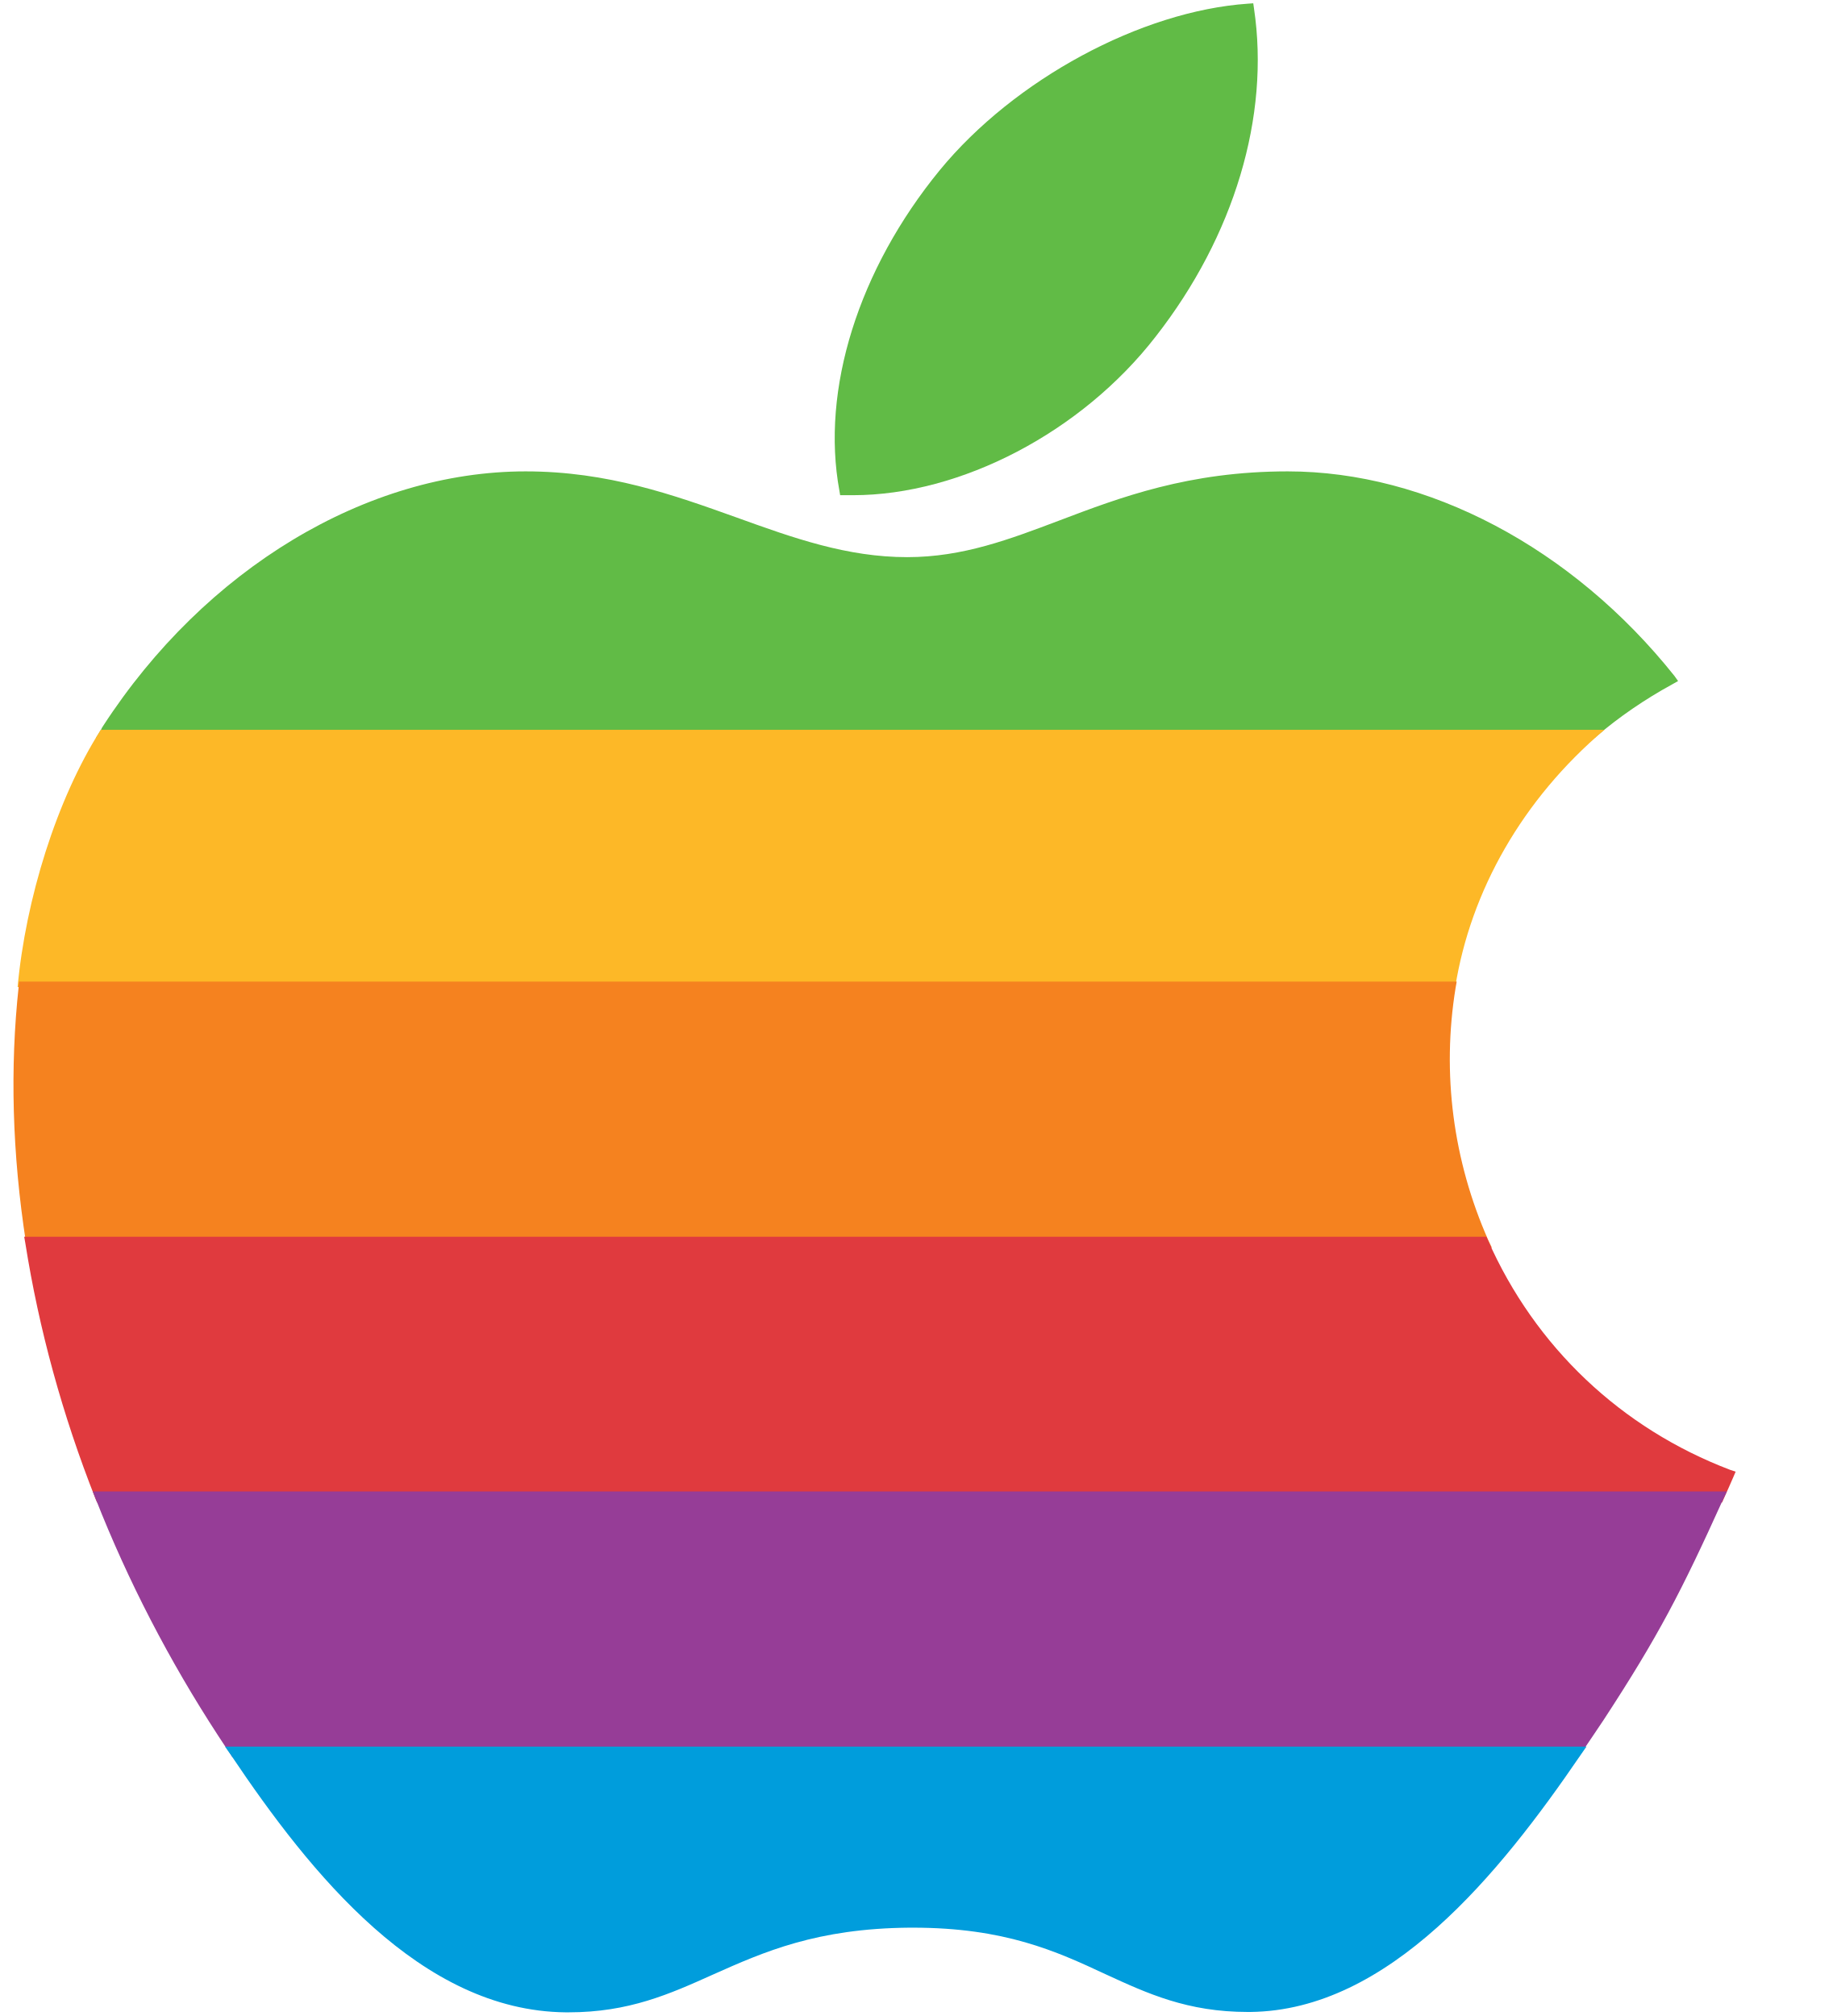
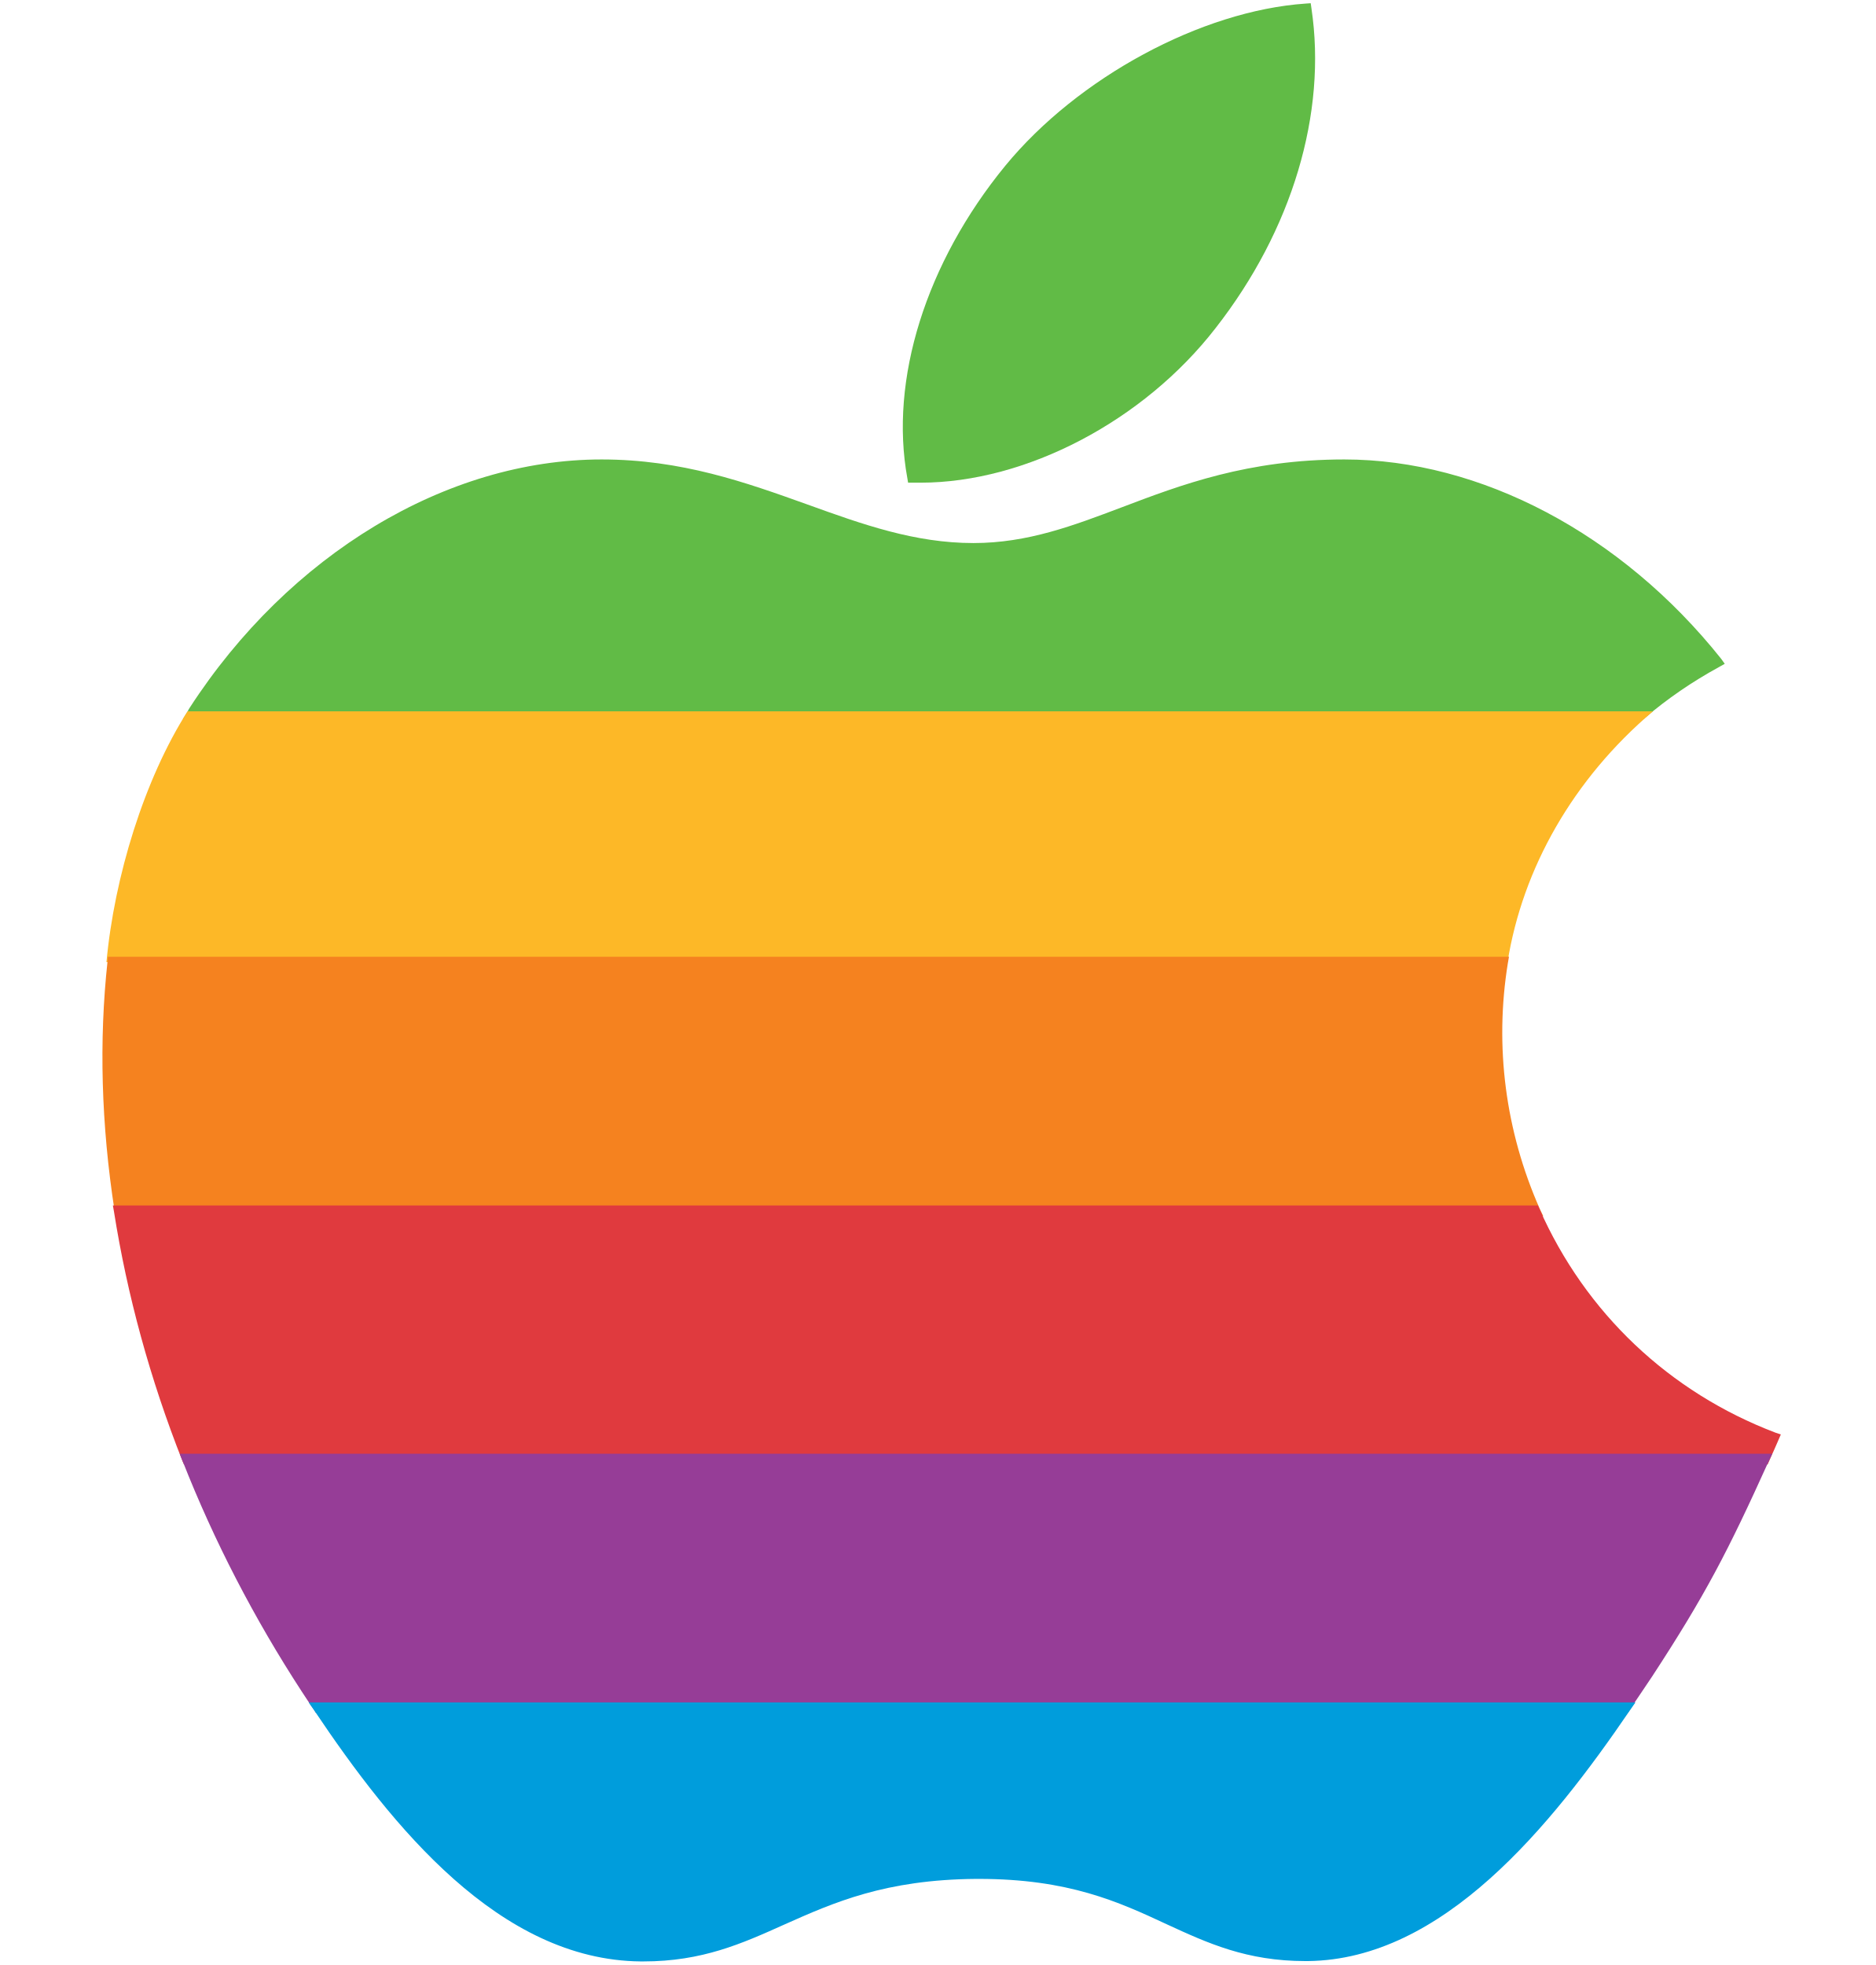
- <svg xmlns="http://www.w3.org/2000/svg" version="1.1" id="Layer_1" x="0" y="0" viewBox="0 0 500 550" xml:space="preserve">
+ <svg xmlns="http://www.w3.org/2000/svg" version="1.1" id="Layer_1" x="0" y="0" viewBox="-25 0 525 550" xml:space="preserve">
  <style>.st0{fill:#61bb46}</style>
  <path class="st0" d="M456.8 184.4c-27.9-35-67.4-55.8-105.5-55.8-27 0-45.7 7.1-62.3 13.4-13.5 5.1-26.3 10-41.5 10-16.4 0-31-5.2-46.5-10.8-17.3-6.2-35.2-12.6-57.6-12.6-43.4 0-87.5 26.6-115.3 69.5-.2.3-.4.6-.5.9l-1.4 2.3h408.9l.4-.4c6.2-5.3 13.2-10.1 20.7-14.2l1.6-.9-1-1.4z" />
  <path class="st0" d="M342.1 2.3l-.2-1.4-1.4.1c-29.2 2-63.8 20.7-84.1 45.4-22.2 27.1-32.5 59.9-27.4 87.5l.2 1.2h3.5c29.4 0 62.4-17.2 82.6-43.3 21.4-27.4 31.2-60.1 26.8-89.5z" />
  <path d="M27.5 199.1c-12.1 19-20.5 46.3-22.7 70.2H397c4.2-26.2 18.3-51.2 40.7-70.2H27.5z" fill-rule="evenodd" clip-rule="evenodd" fill="#fdb827" />
  <path d="M406 338.3c-9.6-21.7-12.7-45.5-8.9-68.8l.3-1.7H5.2l-.1 1.3c-2.4 22.1-1.8 45.6 2 70l.2 1.3H407l-1-2.1z" fill="#f5821f" />
  <path d="M472 401c-29.7-11.3-53.2-33.5-66.1-62.7l-.4-.9H6.6l.3 1.7C10.6 362.5 17 386 26.1 409l.4.9h443.3l.8-1.8c.8-1.7 1.5-3.4 2.3-5.2l.6-1.4-1.5-.5z" fill="#e03a3e" />
  <path d="M25.3 406.9l.8 2c8.8 22.4 20.1 44.2 33.4 64.6 1.1 1.7 2.3 3.5 3.5 5.2l.4.7h367.3l.4-.7c2.4-3.5 4.7-7 6.4-9.5 14.9-22.8 21.2-35 32.6-60.2l1-2.1H25.3z" fill="#963d97" />
  <path d="M61.4 476.5l1.6 2.3c21.8 32.5 51.8 69.8 91.3 70.2h.8c16.5 0 27.6-5 39.4-10.3 13.9-6.2 28.3-12.6 53.7-12.8h.8c25.1 0 39.1 6.4 52.6 12.7 11.5 5.3 22.4 10.3 38.8 10.3h.7c37.8-.4 68-37.7 90.1-70.1l1.6-2.3H61.4z" fill="#009ddc" />
</svg>
